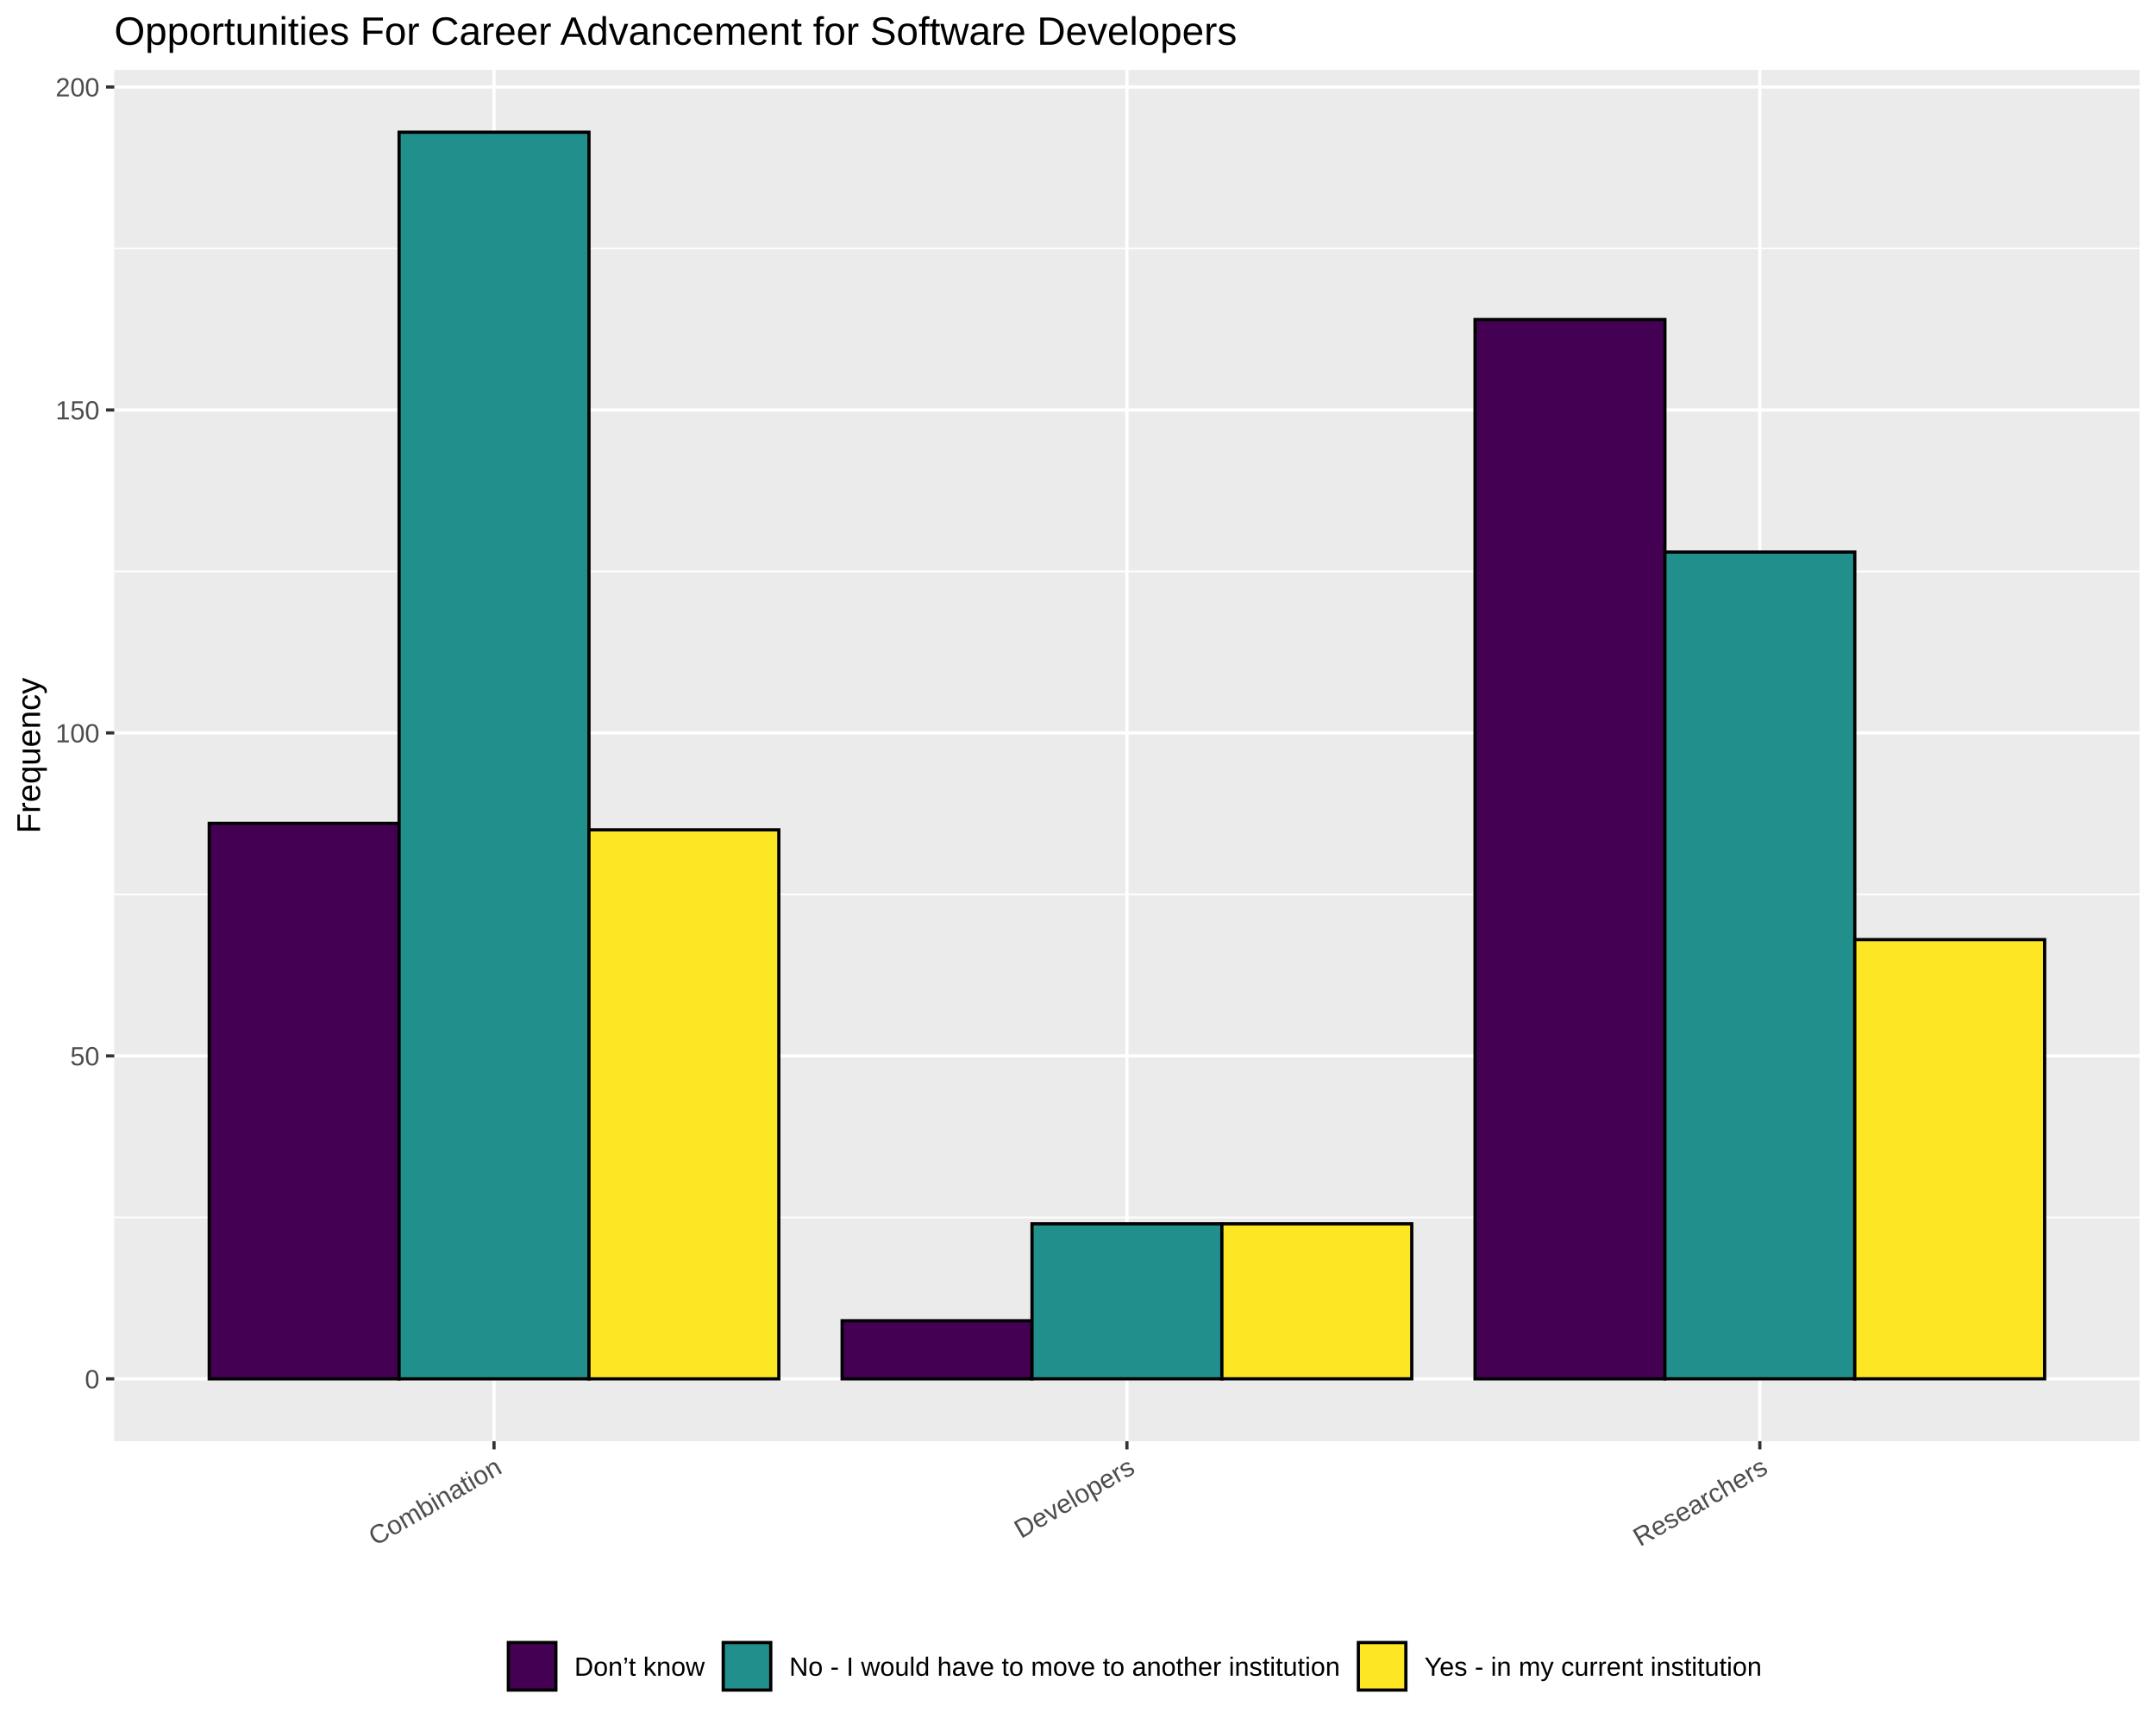
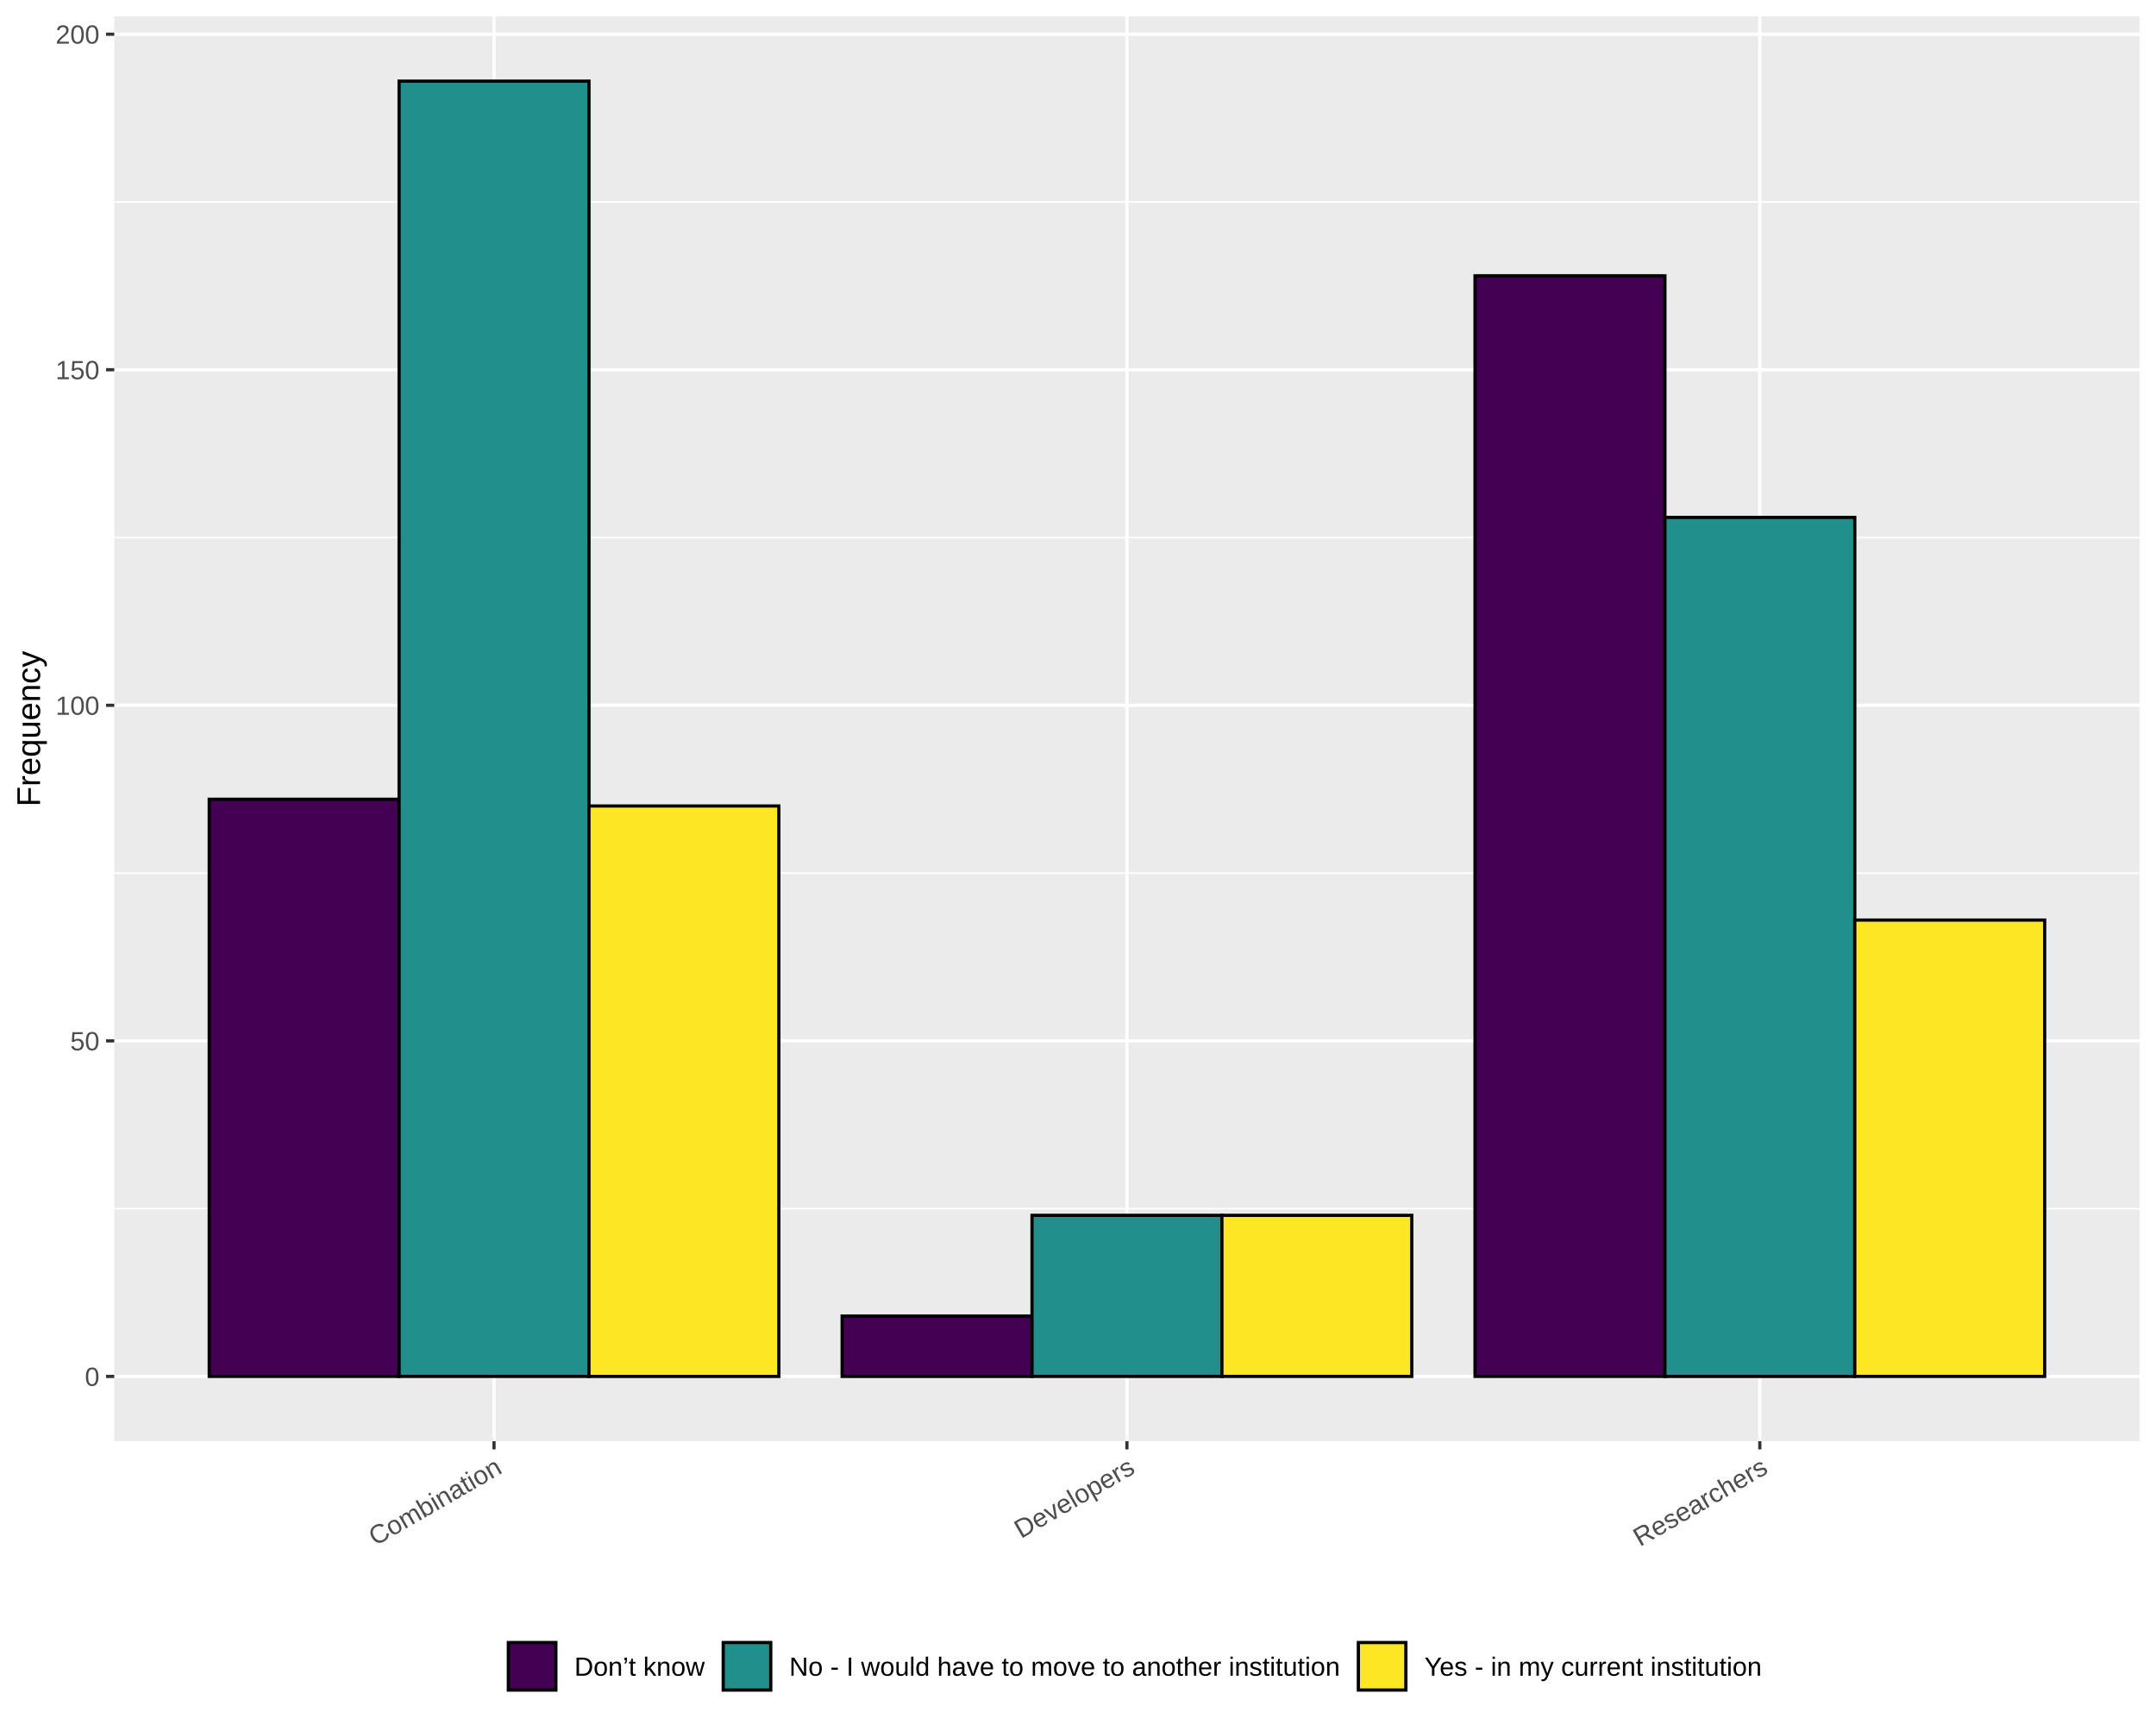
<svg xmlns="http://www.w3.org/2000/svg" class="svglite" width="720.00pt" height="576.00pt" viewBox="0 0 720.00 576.00">
  <defs>
    <style type="text/css">
    .svglite line, .svglite polyline, .svglite polygon, .svglite path, .svglite rect, .svglite circle {
      fill: none;
      stroke: #000000;
      stroke-linecap: round;
      stroke-linejoin: round;
      stroke-miterlimit: 10.00;
    }
    .svglite text {
      white-space: pre;
    }
  </style>
  </defs>
  <rect width="100%" height="100%" style="stroke: none; fill: #FFFFFF;" />
  <defs>
    <clipPath id="cpMC4wMHw3MjAuMDB8MC4wMHw1NzYuMDA=">
      <rect x="0.00" y="0.00" width="720.00" height="576.00" />
    </clipPath>
  </defs>
  <g clip-path="url(#cpMC4wMHw3MjAuMDB8MC4wMHw1NzYuMDA=)">
    <rect x="0.00" y="0.00" width="720.00" height="576.00" style="stroke-width: 1.07; stroke: #FFFFFF; fill: #FFFFFF;" />
  </g>
  <defs>
-     <clipPath id="cpMzguMTZ8NzE0LjUyfDIzLjM0fDQ4MS4yMw==">
-       <rect x="38.16" y="23.34" width="676.36" height="457.89" />
+     <clipPath id="cpMzguMTZ8NzE0LjUyfDUuNDh8NDgxLjIz">
+       <rect x="38.16" y="5.48" width="676.36" height="475.75" />
    </clipPath>
  </defs>
-   <g clip-path="url(#cpMzguMTZ8NzE0LjUyfDIzLjM0fDQ4MS4yMw==)">
-     <rect x="38.16" y="23.34" width="676.36" height="457.89" style="stroke-width: 1.07; stroke: none; fill: #EBEBEB;" />
-     <polyline points="38.16,406.50 714.52,406.50 " style="stroke-width: 0.53; stroke: #FFFFFF; stroke-linecap: butt;" />
-     <polyline points="38.16,298.65 714.52,298.65 " style="stroke-width: 0.53; stroke: #FFFFFF; stroke-linecap: butt;" />
-     <polyline points="38.16,190.81 714.52,190.81 " style="stroke-width: 0.53; stroke: #FFFFFF; stroke-linecap: butt;" />
-     <polyline points="38.16,82.97 714.52,82.97 " style="stroke-width: 0.53; stroke: #FFFFFF; stroke-linecap: butt;" />
-     <polyline points="38.16,460.42 714.52,460.42 " style="stroke-width: 1.07; stroke: #FFFFFF; stroke-linecap: butt;" />
-     <polyline points="38.16,352.58 714.52,352.58 " style="stroke-width: 1.07; stroke: #FFFFFF; stroke-linecap: butt;" />
-     <polyline points="38.16,244.73 714.52,244.73 " style="stroke-width: 1.07; stroke: #FFFFFF; stroke-linecap: butt;" />
-     <polyline points="38.16,136.89 714.52,136.89 " style="stroke-width: 1.07; stroke: #FFFFFF; stroke-linecap: butt;" />
-     <polyline points="38.16,29.05 714.52,29.05 " style="stroke-width: 1.07; stroke: #FFFFFF; stroke-linecap: butt;" />
-     <polyline points="164.98,481.23 164.98,23.34 " style="stroke-width: 1.07; stroke: #FFFFFF; stroke-linecap: butt;" />
-     <polyline points="376.34,481.23 376.34,23.34 " style="stroke-width: 1.07; stroke: #FFFFFF; stroke-linecap: butt;" />
-     <polyline points="587.70,481.23 587.70,23.34 " style="stroke-width: 1.07; stroke: #FFFFFF; stroke-linecap: butt;" />
-     <rect x="69.87" y="274.93" width="63.41" height="185.49" style="stroke-width: 1.07; stroke-linecap: square; stroke-linejoin: miter; fill: #440154;" />
-     <rect x="133.28" y="44.15" width="63.41" height="416.27" style="stroke-width: 1.07; stroke-linecap: square; stroke-linejoin: miter; fill: #21908C;" />
-     <rect x="196.68" y="277.09" width="63.41" height="183.33" style="stroke-width: 1.07; stroke-linecap: square; stroke-linejoin: miter; fill: #FDE725;" />
-     <rect x="281.23" y="441.01" width="63.41" height="19.41" style="stroke-width: 1.07; stroke-linecap: square; stroke-linejoin: miter; fill: #440154;" />
-     <rect x="344.64" y="408.65" width="63.41" height="51.76" style="stroke-width: 1.07; stroke-linecap: square; stroke-linejoin: miter; fill: #21908C;" />
-     <rect x="408.05" y="408.65" width="63.41" height="51.76" style="stroke-width: 1.07; stroke-linecap: square; stroke-linejoin: miter; fill: #FDE725;" />
-     <rect x="492.59" y="106.70" width="63.41" height="353.72" style="stroke-width: 1.07; stroke-linecap: square; stroke-linejoin: miter; fill: #440154;" />
-     <rect x="556.00" y="184.34" width="63.41" height="276.07" style="stroke-width: 1.07; stroke-linecap: square; stroke-linejoin: miter; fill: #21908C;" />
-     <rect x="619.41" y="313.75" width="63.41" height="146.66" style="stroke-width: 1.07; stroke-linecap: square; stroke-linejoin: miter; fill: #FDE725;" />
+   <g clip-path="url(#cpMzguMTZ8NzE0LjUyfDUuNDh8NDgxLjIz)">
+     <rect x="38.16" y="5.48" width="676.36" height="475.75" style="stroke-width: 1.07; stroke: none; fill: #EBEBEB;" />
+     <polyline points="38.16,403.58 714.52,403.58 " style="stroke-width: 0.53; stroke: #FFFFFF; stroke-linecap: butt;" />
+     <polyline points="38.16,291.54 714.52,291.54 " style="stroke-width: 0.53; stroke: #FFFFFF; stroke-linecap: butt;" />
+     <polyline points="38.16,179.49 714.52,179.49 " style="stroke-width: 0.53; stroke: #FFFFFF; stroke-linecap: butt;" />
+     <polyline points="38.16,67.44 714.52,67.44 " style="stroke-width: 0.53; stroke: #FFFFFF; stroke-linecap: butt;" />
+     <polyline points="38.16,459.61 714.52,459.61 " style="stroke-width: 1.07; stroke: #FFFFFF; stroke-linecap: butt;" />
+     <polyline points="38.16,347.56 714.52,347.56 " style="stroke-width: 1.07; stroke: #FFFFFF; stroke-linecap: butt;" />
+     <polyline points="38.16,235.51 714.52,235.51 " style="stroke-width: 1.07; stroke: #FFFFFF; stroke-linecap: butt;" />
+     <polyline points="38.16,123.46 714.52,123.46 " style="stroke-width: 1.07; stroke: #FFFFFF; stroke-linecap: butt;" />
+     <polyline points="38.16,11.42 714.52,11.42 " style="stroke-width: 1.07; stroke: #FFFFFF; stroke-linecap: butt;" />
+     <polyline points="164.98,481.23 164.98,5.48 " style="stroke-width: 1.07; stroke: #FFFFFF; stroke-linecap: butt;" />
+     <polyline points="376.34,481.23 376.34,5.48 " style="stroke-width: 1.07; stroke: #FFFFFF; stroke-linecap: butt;" />
+     <polyline points="587.70,481.23 587.70,5.48 " style="stroke-width: 1.07; stroke: #FFFFFF; stroke-linecap: butt;" />
+     <rect x="69.87" y="266.88" width="63.41" height="192.72" style="stroke-width: 1.07; stroke-linecap: square; stroke-linejoin: miter; fill: #440154;" />
+     <rect x="133.28" y="27.10" width="63.41" height="432.50" style="stroke-width: 1.07; stroke-linecap: square; stroke-linejoin: miter; fill: #21908C;" />
+     <rect x="196.68" y="269.13" width="63.41" height="190.48" style="stroke-width: 1.07; stroke-linecap: square; stroke-linejoin: miter; fill: #FDE725;" />
+     <rect x="281.23" y="439.44" width="63.41" height="20.17" style="stroke-width: 1.07; stroke-linecap: square; stroke-linejoin: miter; fill: #440154;" />
+     <rect x="344.64" y="405.82" width="63.41" height="53.78" style="stroke-width: 1.07; stroke-linecap: square; stroke-linejoin: miter; fill: #21908C;" />
+     <rect x="408.05" y="405.82" width="63.41" height="53.78" style="stroke-width: 1.07; stroke-linecap: square; stroke-linejoin: miter; fill: #FDE725;" />
+     <rect x="492.59" y="92.09" width="63.41" height="367.51" style="stroke-width: 1.07; stroke-linecap: square; stroke-linejoin: miter; fill: #440154;" />
+     <rect x="556.00" y="172.77" width="63.41" height="286.84" style="stroke-width: 1.07; stroke-linecap: square; stroke-linejoin: miter; fill: #21908C;" />
+     <rect x="619.41" y="307.22" width="63.41" height="152.38" style="stroke-width: 1.07; stroke-linecap: square; stroke-linejoin: miter; fill: #FDE725;" />
  </g>
  <g clip-path="url(#cpMC4wMHw3MjAuMDB8MC4wMHw1NzYuMDA=)">
-     <text x="33.23" y="463.57" text-anchor="end" style="font-size: 8.80px;fill: #4D4D4D; font-family: &quot;Arial&quot;;" textLength="4.90px" lengthAdjust="spacingAndGlyphs">0</text>
-     <text x="33.23" y="355.73" text-anchor="end" style="font-size: 8.80px;fill: #4D4D4D; font-family: &quot;Arial&quot;;" textLength="9.79px" lengthAdjust="spacingAndGlyphs">50</text>
-     <text x="33.23" y="247.89" text-anchor="end" style="font-size: 8.80px;fill: #4D4D4D; font-family: &quot;Arial&quot;;" textLength="14.69px" lengthAdjust="spacingAndGlyphs">100</text>
-     <text x="33.23" y="140.05" text-anchor="end" style="font-size: 8.80px;fill: #4D4D4D; font-family: &quot;Arial&quot;;" textLength="14.69px" lengthAdjust="spacingAndGlyphs">150</text>
-     <text x="33.23" y="32.20" text-anchor="end" style="font-size: 8.80px;fill: #4D4D4D; font-family: &quot;Arial&quot;;" textLength="14.69px" lengthAdjust="spacingAndGlyphs">200</text>
-     <polyline points="35.42,460.42 38.16,460.42 " style="stroke-width: 1.07; stroke: #333333; stroke-linecap: butt;" />
-     <polyline points="35.42,352.58 38.16,352.58 " style="stroke-width: 1.07; stroke: #333333; stroke-linecap: butt;" />
-     <polyline points="35.42,244.73 38.16,244.73 " style="stroke-width: 1.07; stroke: #333333; stroke-linecap: butt;" />
-     <polyline points="35.42,136.89 38.16,136.89 " style="stroke-width: 1.07; stroke: #333333; stroke-linecap: butt;" />
-     <polyline points="35.42,29.05 38.16,29.05 " style="stroke-width: 1.07; stroke: #333333; stroke-linecap: butt;" />
+     <text x="33.23" y="462.76" text-anchor="end" style="font-size: 8.80px;fill: #4D4D4D; font-family: &quot;Arial&quot;;" textLength="4.90px" lengthAdjust="spacingAndGlyphs">0</text>
+     <text x="33.23" y="350.71" text-anchor="end" style="font-size: 8.80px;fill: #4D4D4D; font-family: &quot;Arial&quot;;" textLength="9.79px" lengthAdjust="spacingAndGlyphs">50</text>
+     <text x="33.23" y="238.67" text-anchor="end" style="font-size: 8.80px;fill: #4D4D4D; font-family: &quot;Arial&quot;;" textLength="14.69px" lengthAdjust="spacingAndGlyphs">100</text>
+     <text x="33.23" y="126.62" text-anchor="end" style="font-size: 8.80px;fill: #4D4D4D; font-family: &quot;Arial&quot;;" textLength="14.69px" lengthAdjust="spacingAndGlyphs">150</text>
+     <text x="33.23" y="14.57" text-anchor="end" style="font-size: 8.80px;fill: #4D4D4D; font-family: &quot;Arial&quot;;" textLength="14.69px" lengthAdjust="spacingAndGlyphs">200</text>
+     <polyline points="35.42,459.61 38.16,459.61 " style="stroke-width: 1.07; stroke: #333333; stroke-linecap: butt;" />
+     <polyline points="35.42,347.56 38.16,347.56 " style="stroke-width: 1.07; stroke: #333333; stroke-linecap: butt;" />
+     <polyline points="35.42,235.51 38.16,235.51 " style="stroke-width: 1.07; stroke: #333333; stroke-linecap: butt;" />
+     <polyline points="35.42,123.46 38.16,123.46 " style="stroke-width: 1.07; stroke: #333333; stroke-linecap: butt;" />
+     <polyline points="35.42,11.42 38.16,11.42 " style="stroke-width: 1.07; stroke: #333333; stroke-linecap: butt;" />
    <polyline points="164.98,483.97 164.98,481.23 " style="stroke-width: 1.07; stroke: #333333; stroke-linecap: butt;" />
    <polyline points="376.34,483.97 376.34,481.23 " style="stroke-width: 1.07; stroke: #333333; stroke-linecap: butt;" />
    <polyline points="587.70,483.97 587.70,481.23 " style="stroke-width: 1.07; stroke: #333333; stroke-linecap: butt;" />
    <text transform="translate(168.13,491.62) rotate(-30)" text-anchor="end" style="font-size: 8.80px;fill: #4D4D4D; font-family: &quot;Arial&quot;;" textLength="49.40px" lengthAdjust="spacingAndGlyphs">Combination</text>
    <text transform="translate(379.50,491.62) rotate(-30)" text-anchor="end" style="font-size: 8.80px;fill: #4D4D4D; font-family: &quot;Arial&quot;;" textLength="44.51px" lengthAdjust="spacingAndGlyphs">Developers</text>
    <text transform="translate(590.86,491.62) rotate(-30)" text-anchor="end" style="font-size: 8.80px;fill: #4D4D4D; font-family: &quot;Arial&quot;;" textLength="49.89px" lengthAdjust="spacingAndGlyphs">Researchers</text>
-     <text transform="translate(13.37,252.28) rotate(-90)" text-anchor="middle" style="font-size: 11.00px; font-family: &quot;Arial&quot;;" textLength="51.98px" lengthAdjust="spacingAndGlyphs">Frequency</text>
+     <text transform="translate(13.37,243.35) rotate(-90)" text-anchor="middle" style="font-size: 11.00px; font-family: &quot;Arial&quot;;" textLength="51.98px" lengthAdjust="spacingAndGlyphs">Frequency</text>
    <rect x="158.10" y="542.28" width="436.48" height="28.24" style="stroke-width: 1.07; stroke: none; fill: #FFFFFF;" />
    <rect x="169.06" y="547.76" width="17.28" height="17.28" style="stroke-width: 1.07; stroke: none; fill: #F2F2F2;" />
    <rect x="169.77" y="548.47" width="15.86" height="15.86" style="stroke-width: 1.07; stroke-linecap: square; stroke-linejoin: miter; fill: #440154;" />
    <rect x="240.82" y="547.76" width="17.28" height="17.28" style="stroke-width: 1.07; stroke: none; fill: #F2F2F2;" />
    <rect x="241.53" y="548.47" width="15.86" height="15.86" style="stroke-width: 1.07; stroke-linecap: square; stroke-linejoin: miter; fill: #21908C;" />
    <rect x="452.92" y="547.76" width="17.28" height="17.28" style="stroke-width: 1.07; stroke: none; fill: #F2F2F2;" />
    <rect x="453.63" y="548.47" width="15.86" height="15.86" style="stroke-width: 1.07; stroke-linecap: square; stroke-linejoin: miter; fill: #FDE725;" />
    <text x="191.82" y="559.55" style="font-size: 8.80px; font-family: &quot;Arial&quot;;" textLength="43.52px" lengthAdjust="spacingAndGlyphs">Don’t know</text>
    <text x="263.58" y="559.55" style="font-size: 8.80px; font-family: &quot;Arial&quot;;" textLength="183.87px" lengthAdjust="spacingAndGlyphs">No - I would have to move to another institution</text>
    <text x="475.68" y="559.55" style="font-size: 8.80px; font-family: &quot;Arial&quot;;" textLength="113.42px" lengthAdjust="spacingAndGlyphs">Yes - in my current institution</text>
-     <text x="38.16" y="14.94" style="font-size: 13.20px; font-family: &quot;Arial&quot;;" textLength="375.39px" lengthAdjust="spacingAndGlyphs">Opportunities For Career Advancement for Software Developers</text>
  </g>
</svg>
